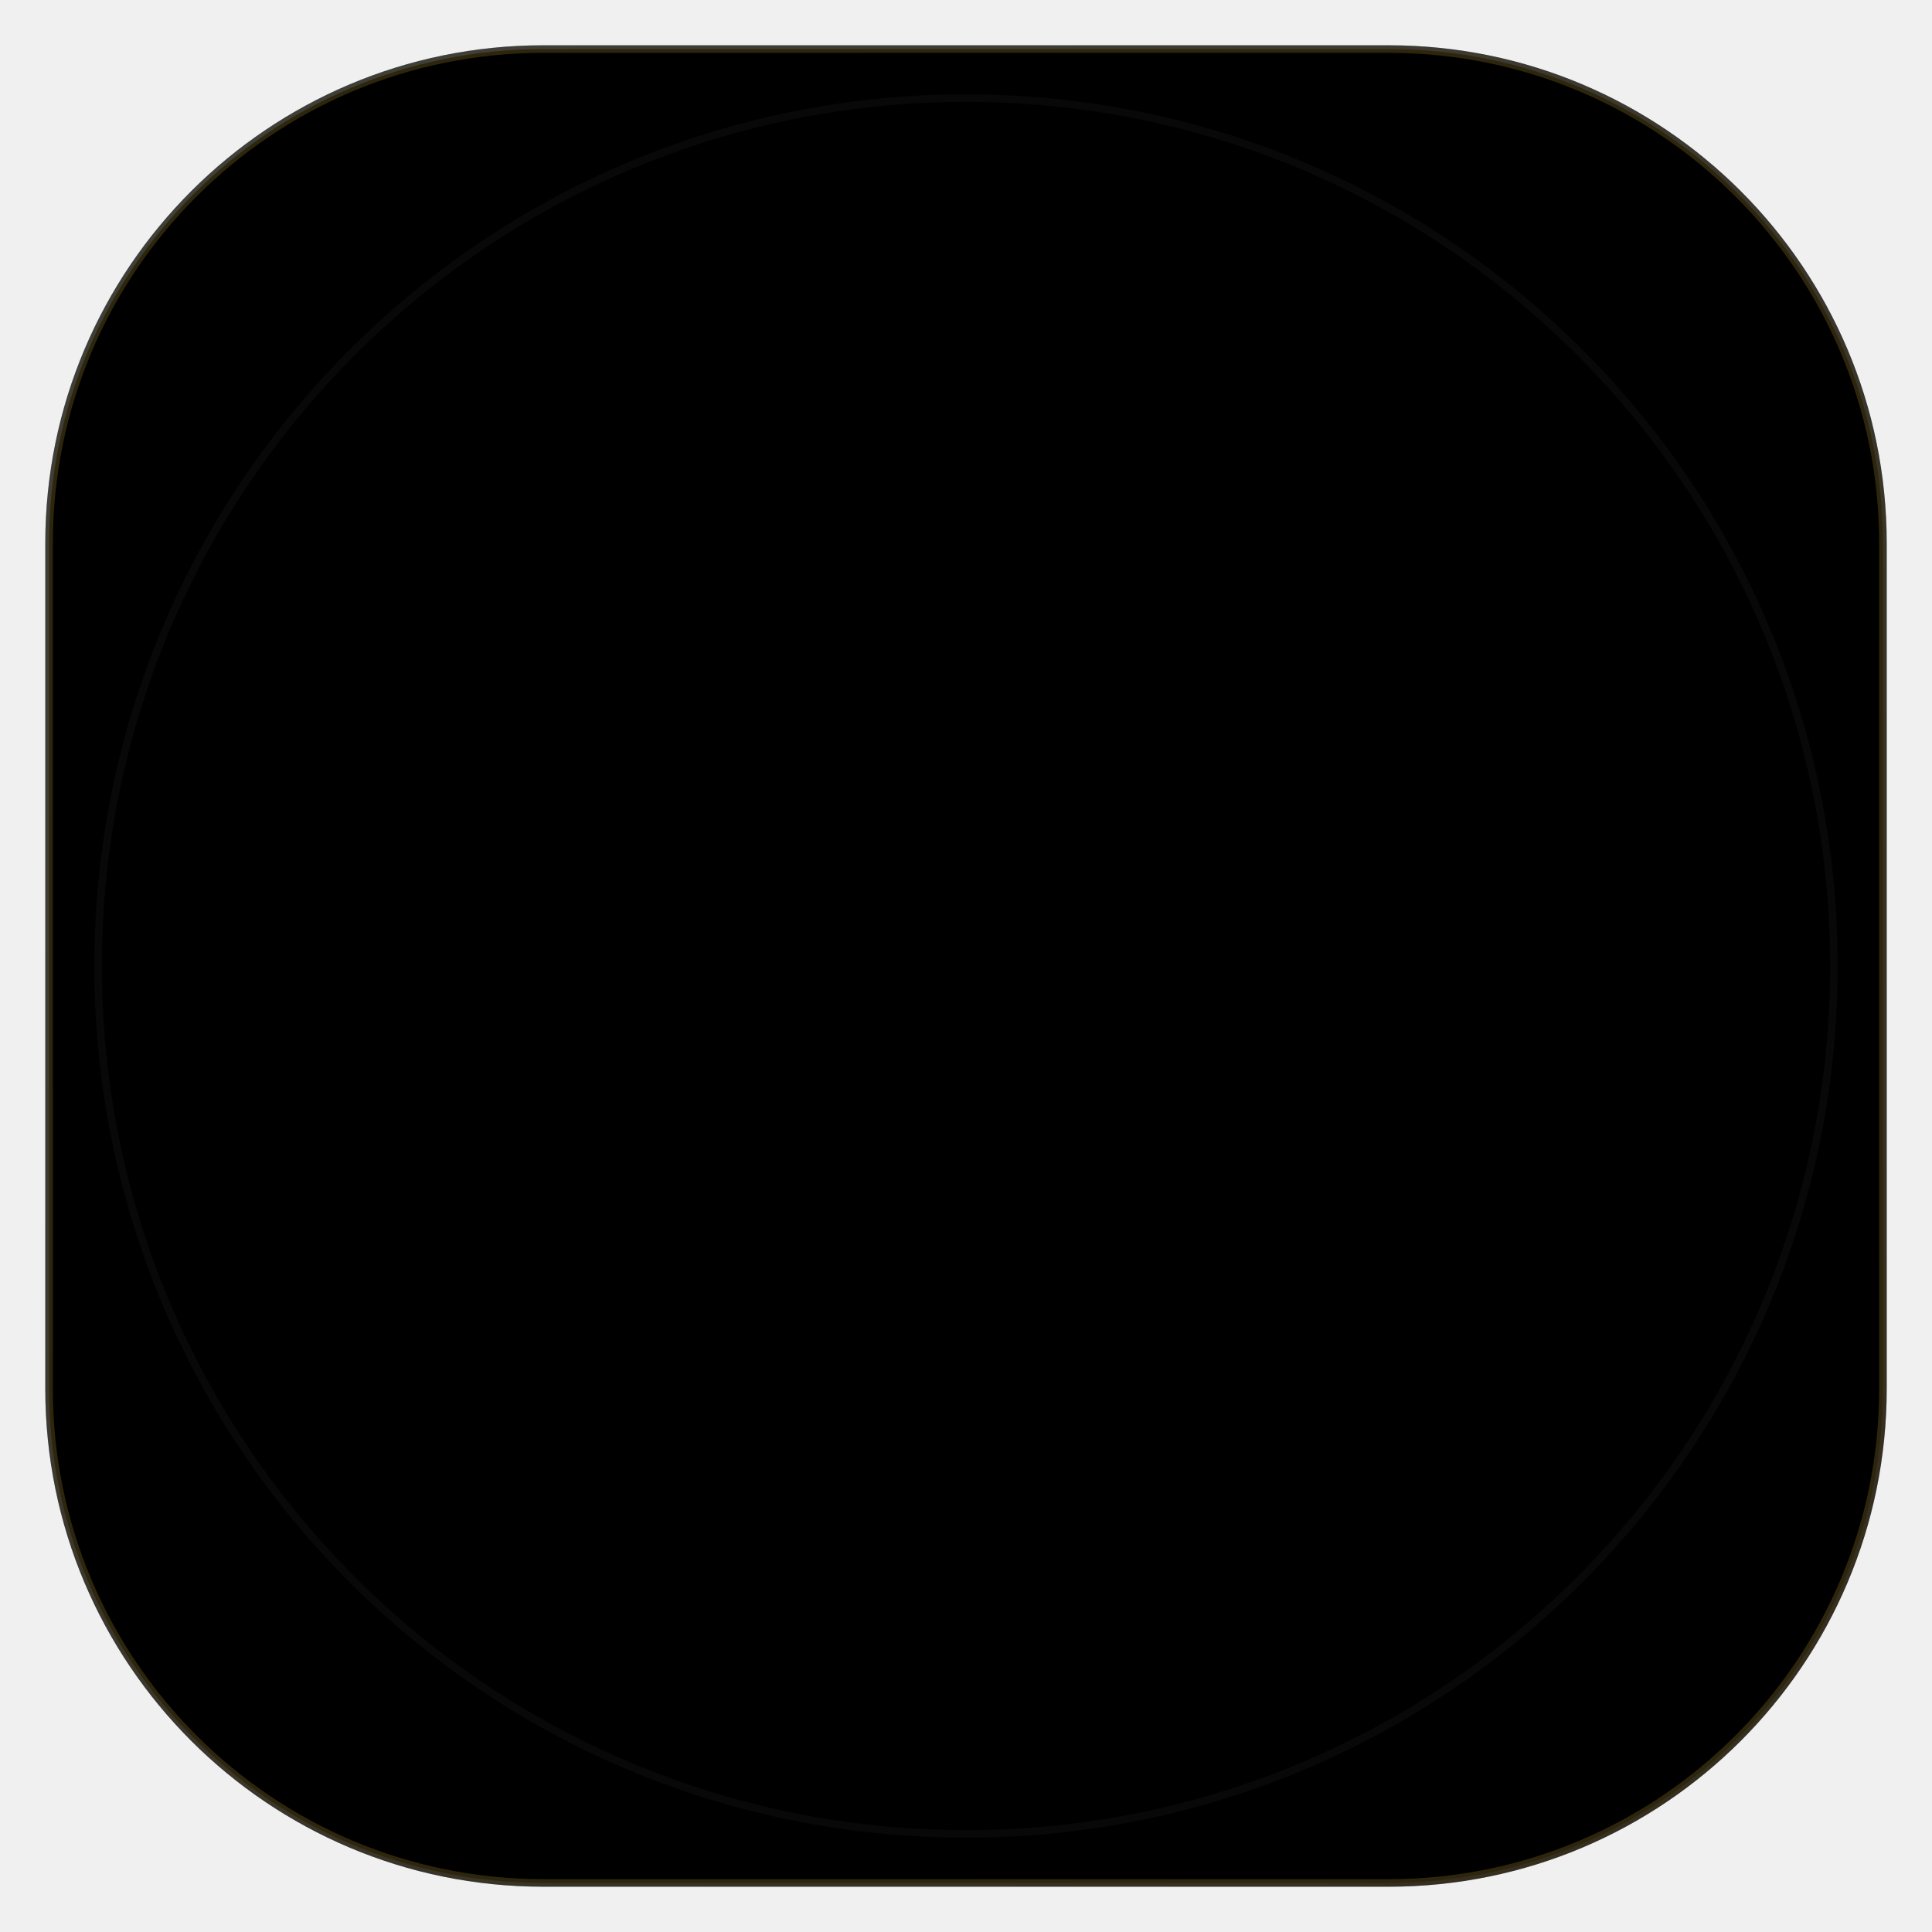
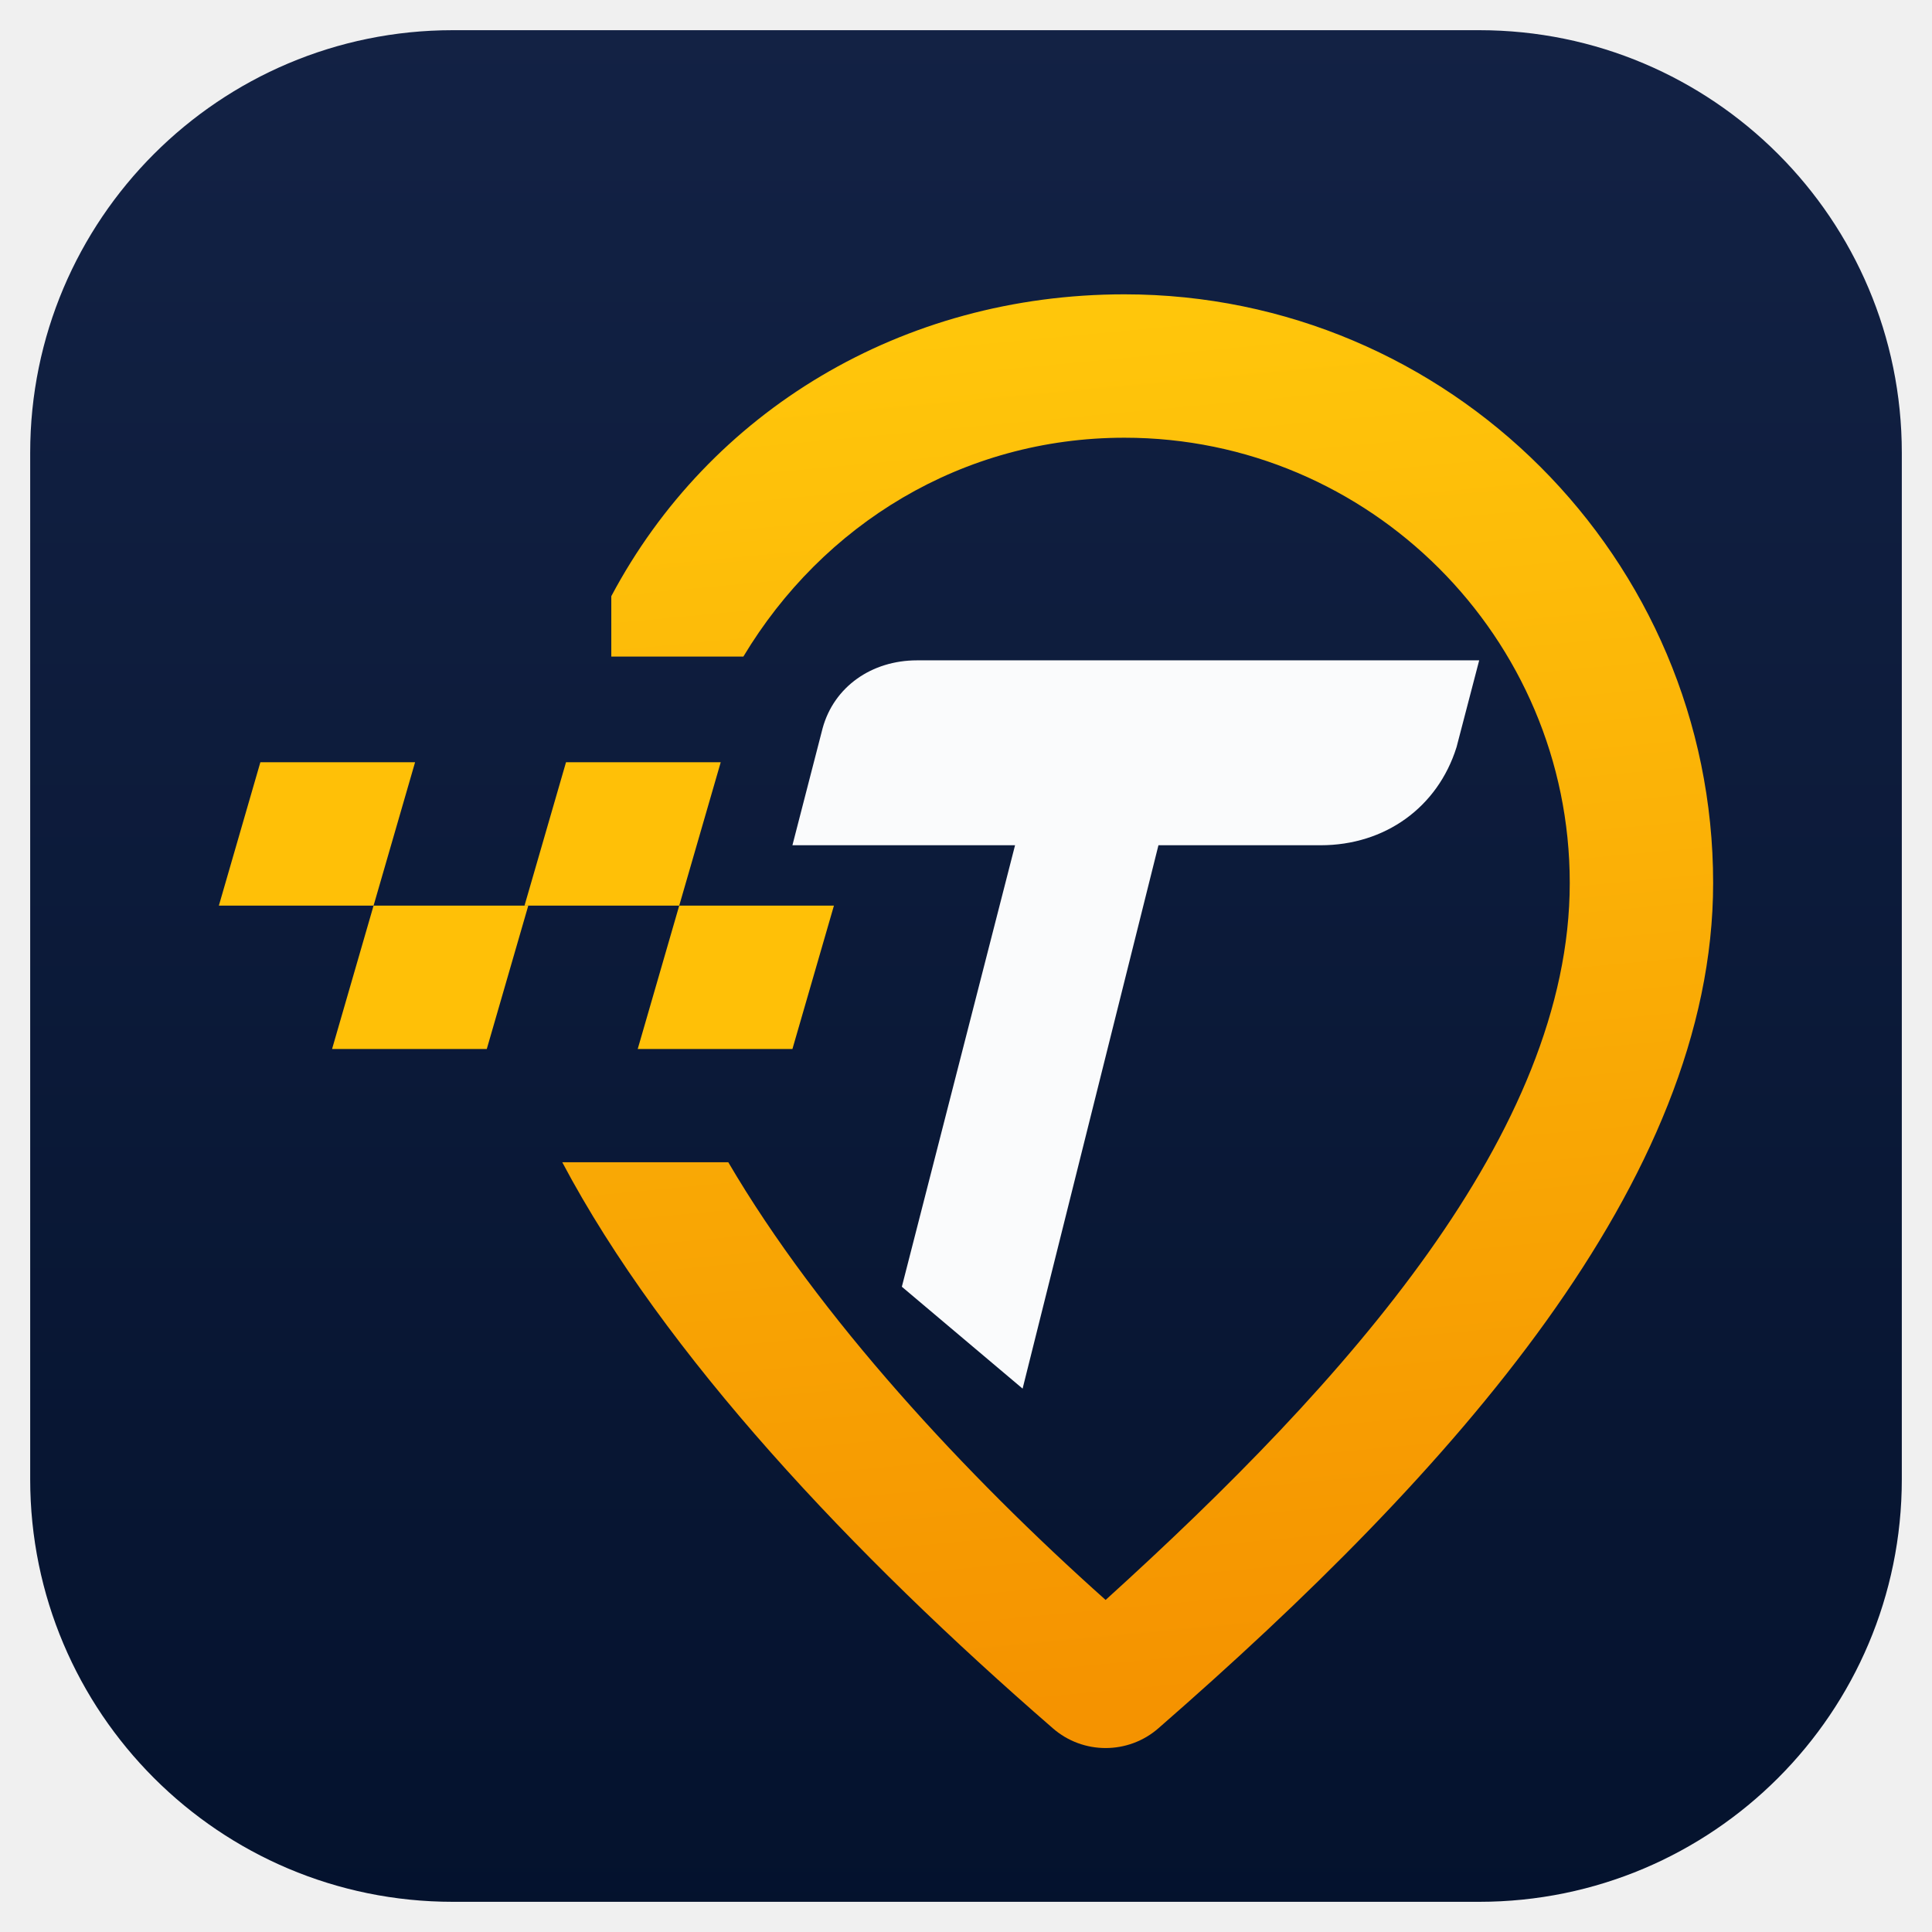
<svg xmlns="http://www.w3.org/2000/svg" viewBox="0 0 512 512">
  <defs>
-     <linearGradient id="bg" x1="48" y1="20" x2="464" y2="492" gradientUnits="userSpaceOnUse">
-       <stop stop-color="#17213d" />
-       <stop offset="1" stop-color="#080a19" />
+     <linearGradient id="bg" x1="256" y1="0" x2="256" y2="512" gradientUnits="userSpaceOnUse">
+       <stop offset="0" stop-color="#132245" />
+       <stop offset="1" stop-color="#04122D" />
    </linearGradient>
-     <linearGradient id="gold" x1="122" y1="166" x2="388" y2="368" gradientUnits="userSpaceOnUse">
-       <stop stop-color="#f2d879" />
-       <stop offset="1" stop-color="#c49b24" />
+     <linearGradient id="pin" x1="256" y1="88" x2="290" y2="452" gradientUnits="userSpaceOnUse">
+       <stop offset="0" stop-color="#FFC60B" />
+       <stop offset="1" stop-color="#F59300" />
    </linearGradient>
-     <filter id="shadow" x="85" y="137" width="342" height="277" color-interpolation-filters="sRGB" filterUnits="userSpaceOnUse">
-       <feGaussianBlur stdDeviation="13" />
-     </filter>
  </defs>
-   <rect x="12" y="12" width="488" height="488" rx="132" fill="url(#bg)" />
-   <rect x="13" y="13" width="486" height="486" rx="131" stroke="#D4AF37" stroke-opacity=".22" stroke-width="2" />
-   <circle cx="256" cy="250" r="172" fill="#D4AF37" fill-opacity=".045" />
-   <path d="M127 401c75-43 162-72 258-91" stroke="#D4AF37" stroke-opacity=".22" stroke-width="11" stroke-linecap="round" />
-   <path d="M156 378c73-39 144-62 213-75" stroke="#fff" stroke-opacity=".10" stroke-width="5" stroke-linecap="round" stroke-dasharray="21 19" />
-   <ellipse cx="257" cy="375" rx="148" ry="27" fill="#000" fill-opacity=".46" filter="url(#shadow)" />
-   <path d="m139 289 28-73c9-23 28-38 53-38h72c25 0 44 15 53 38l28 73" fill="#11182d" stroke="url(#gold)" stroke-width="12" stroke-linejoin="round" />
-   <path d="M205 258h105l-19-50h-67l-19 50Z" fill="#bed3df" fill-opacity=".92" />
-   <path d="M258 209v48" stroke="#17213d" stroke-width="7" />
-   <path d="M126 290c0-17 14-31 31-31h198c17 0 31 14 31 31v67c0 16-13 29-29 29H155c-16 0-29-13-29-29v-67Z" fill="url(#gold)" />
-   <path d="M143 291h226" stroke="#fff" stroke-opacity=".44" stroke-width="5" />
-   <path d="M185 318h142" stroke="#141b30" stroke-width="13" stroke-linecap="round" />
-   <path d="M212 344h88" stroke="#141b30" stroke-opacity=".62" stroke-width="8" stroke-linecap="round" />
-   <circle cx="174" cy="380" r="31" fill="#11172b" stroke="#f6f1df" stroke-width="8" />
-   <circle cx="338" cy="380" r="31" fill="#11172b" stroke="#f6f1df" stroke-width="8" />
-   <path d="M223 153v-29m67 29v-29" stroke="url(#gold)" stroke-width="13" stroke-linecap="round" />
-   <rect x="207" y="112" width="99" height="42" rx="15" fill="#D4AF37" />
-   <path d="M235 135h43" stroke="#151b2e" stroke-width="7" stroke-linecap="round" />
-   <circle cx="256" cy="256" r="230" stroke="#fff" stroke-opacity=".035" stroke-width="2" />
+   <rect x="8" y="8" width="496" height="496" rx="112" fill="url(#bg)" />
+   <path d="M162 158C188 109 239 78 298 78c86 0 156 70 156 156 0 79-69 156-147 224-8 7-20 7-28 0-53-46-103-99-130-150h44c24 41 63 83 100 116 64-58 123-124 123-190 0-65-53-118-118-118-43 0-80 23-101 58h-35Z" fill="url(#pin)" />
+   <g fill="#FFC007">
+     <polygon points="69,202 110,202 99,240 58,240" />
+     <polygon points="150,202 191,202 180,240 139,240" />
+     <polygon points="99,240 140,240 129,278 88,278" />
+     <polygon points="180,240 221,240 210,278 169,278" />
+   </g>
+   <path d="M229 175h163l-6 23c-5 16-19 26-36 26h-43l-36 144-32-27 30-117h-59l8-31c3-11 13-18 25-18Z" fill="#FAFBFC" />
</svg>
